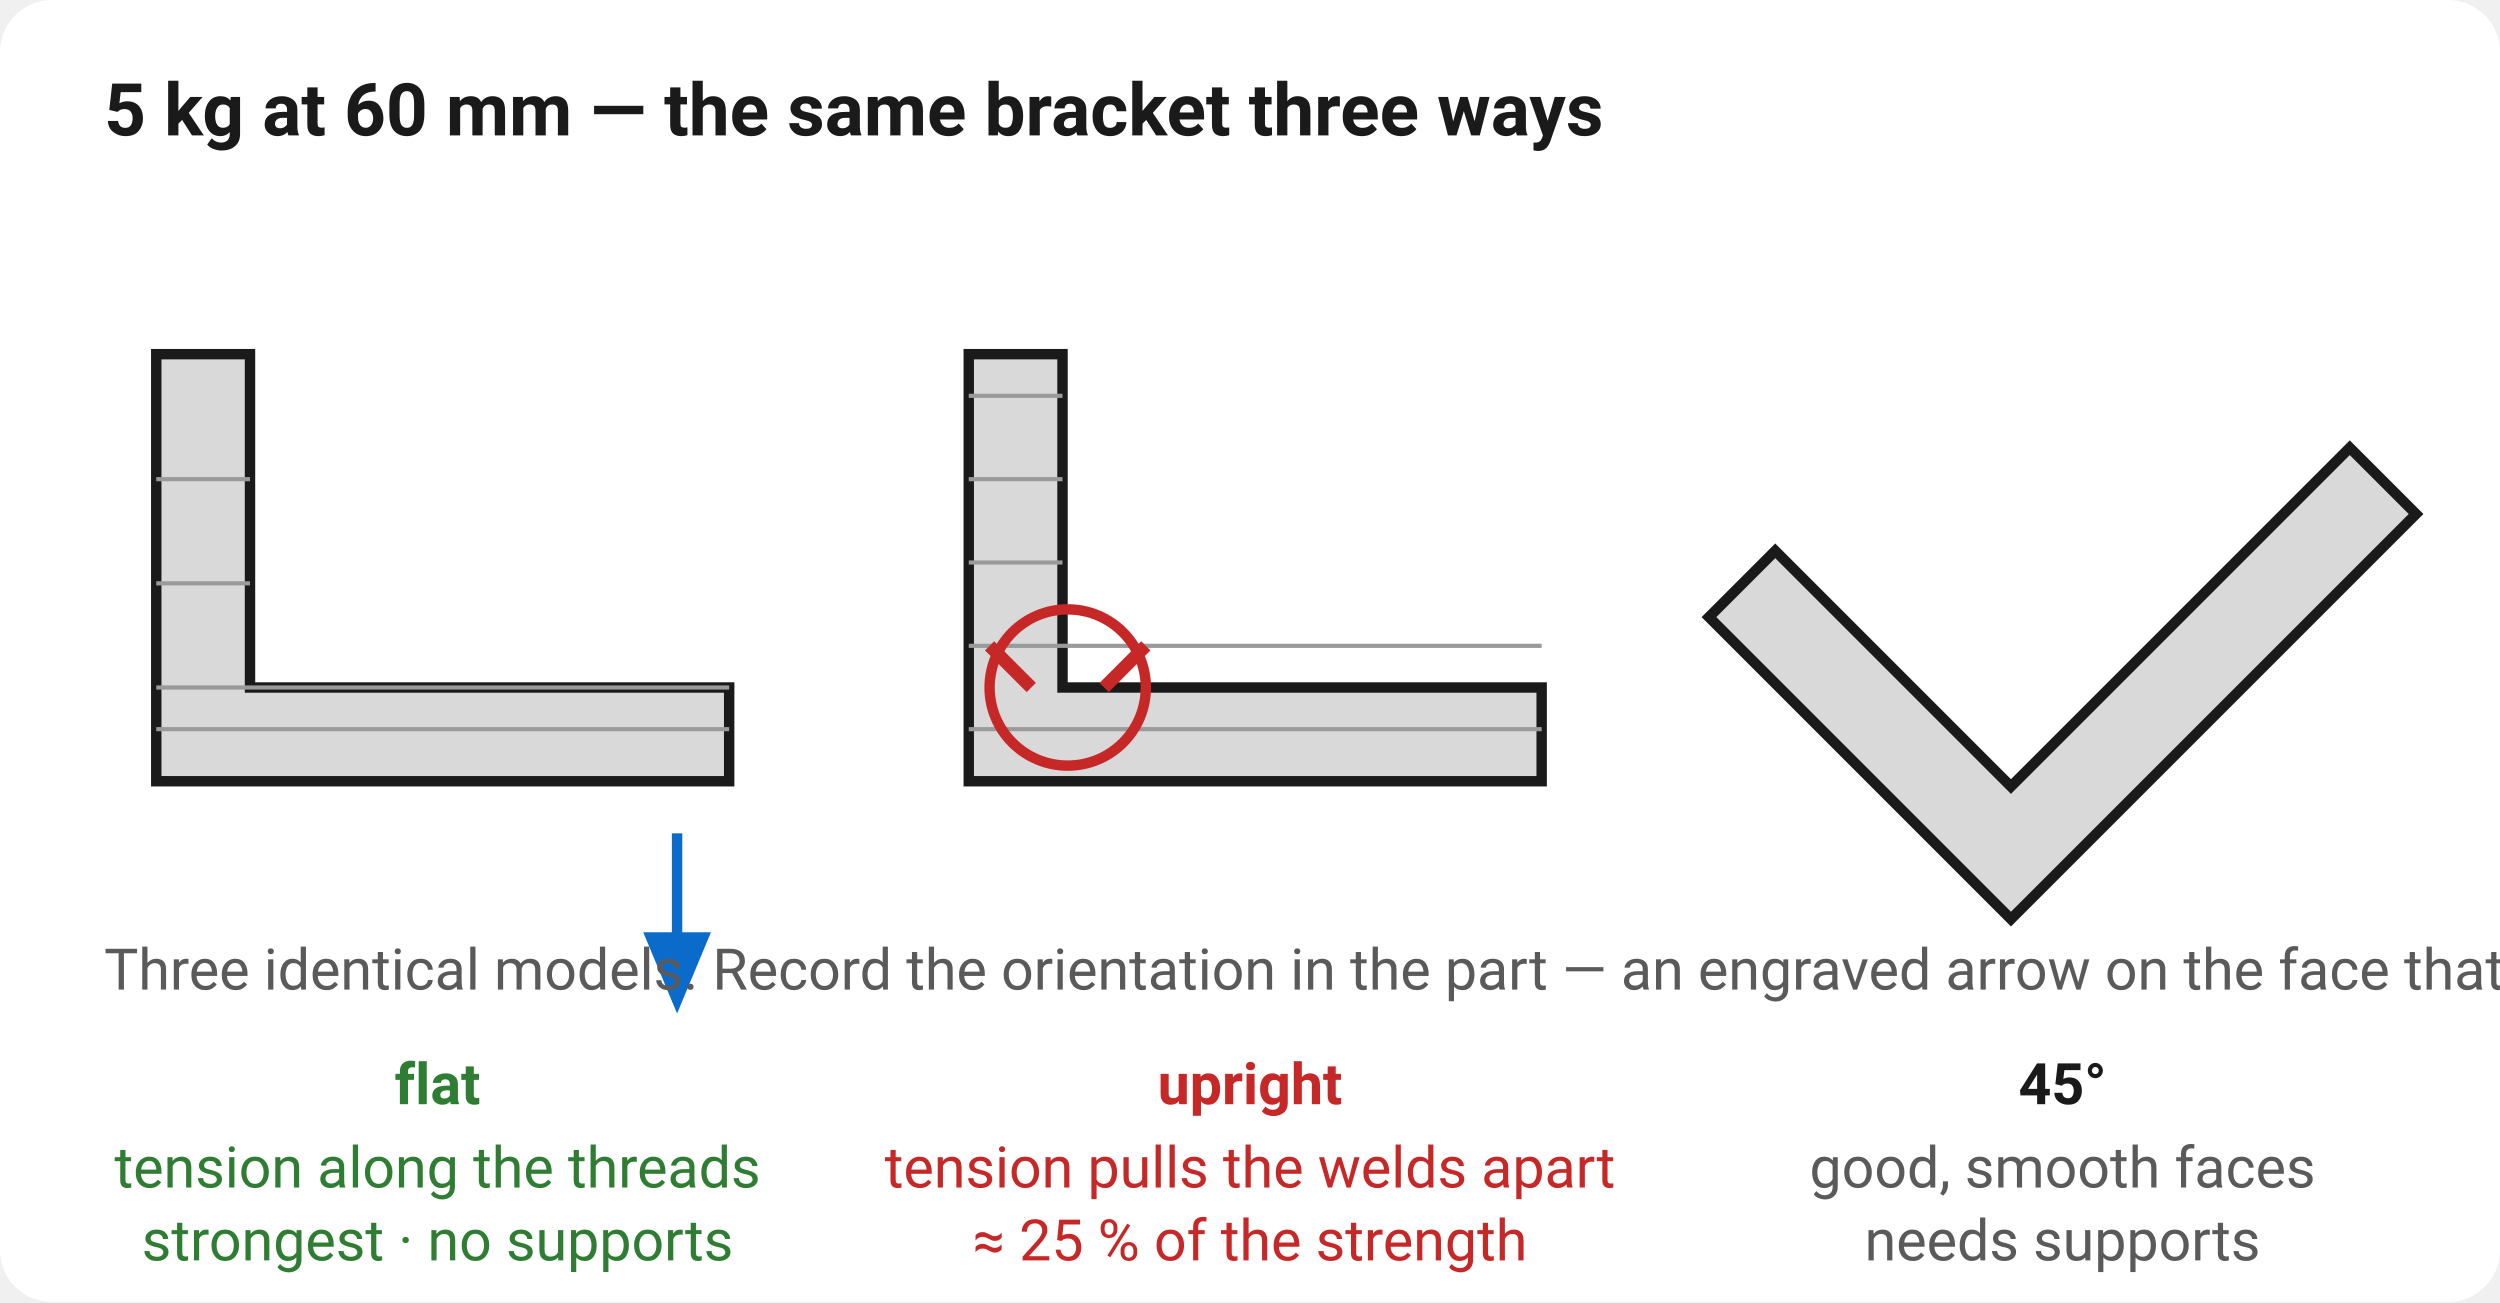
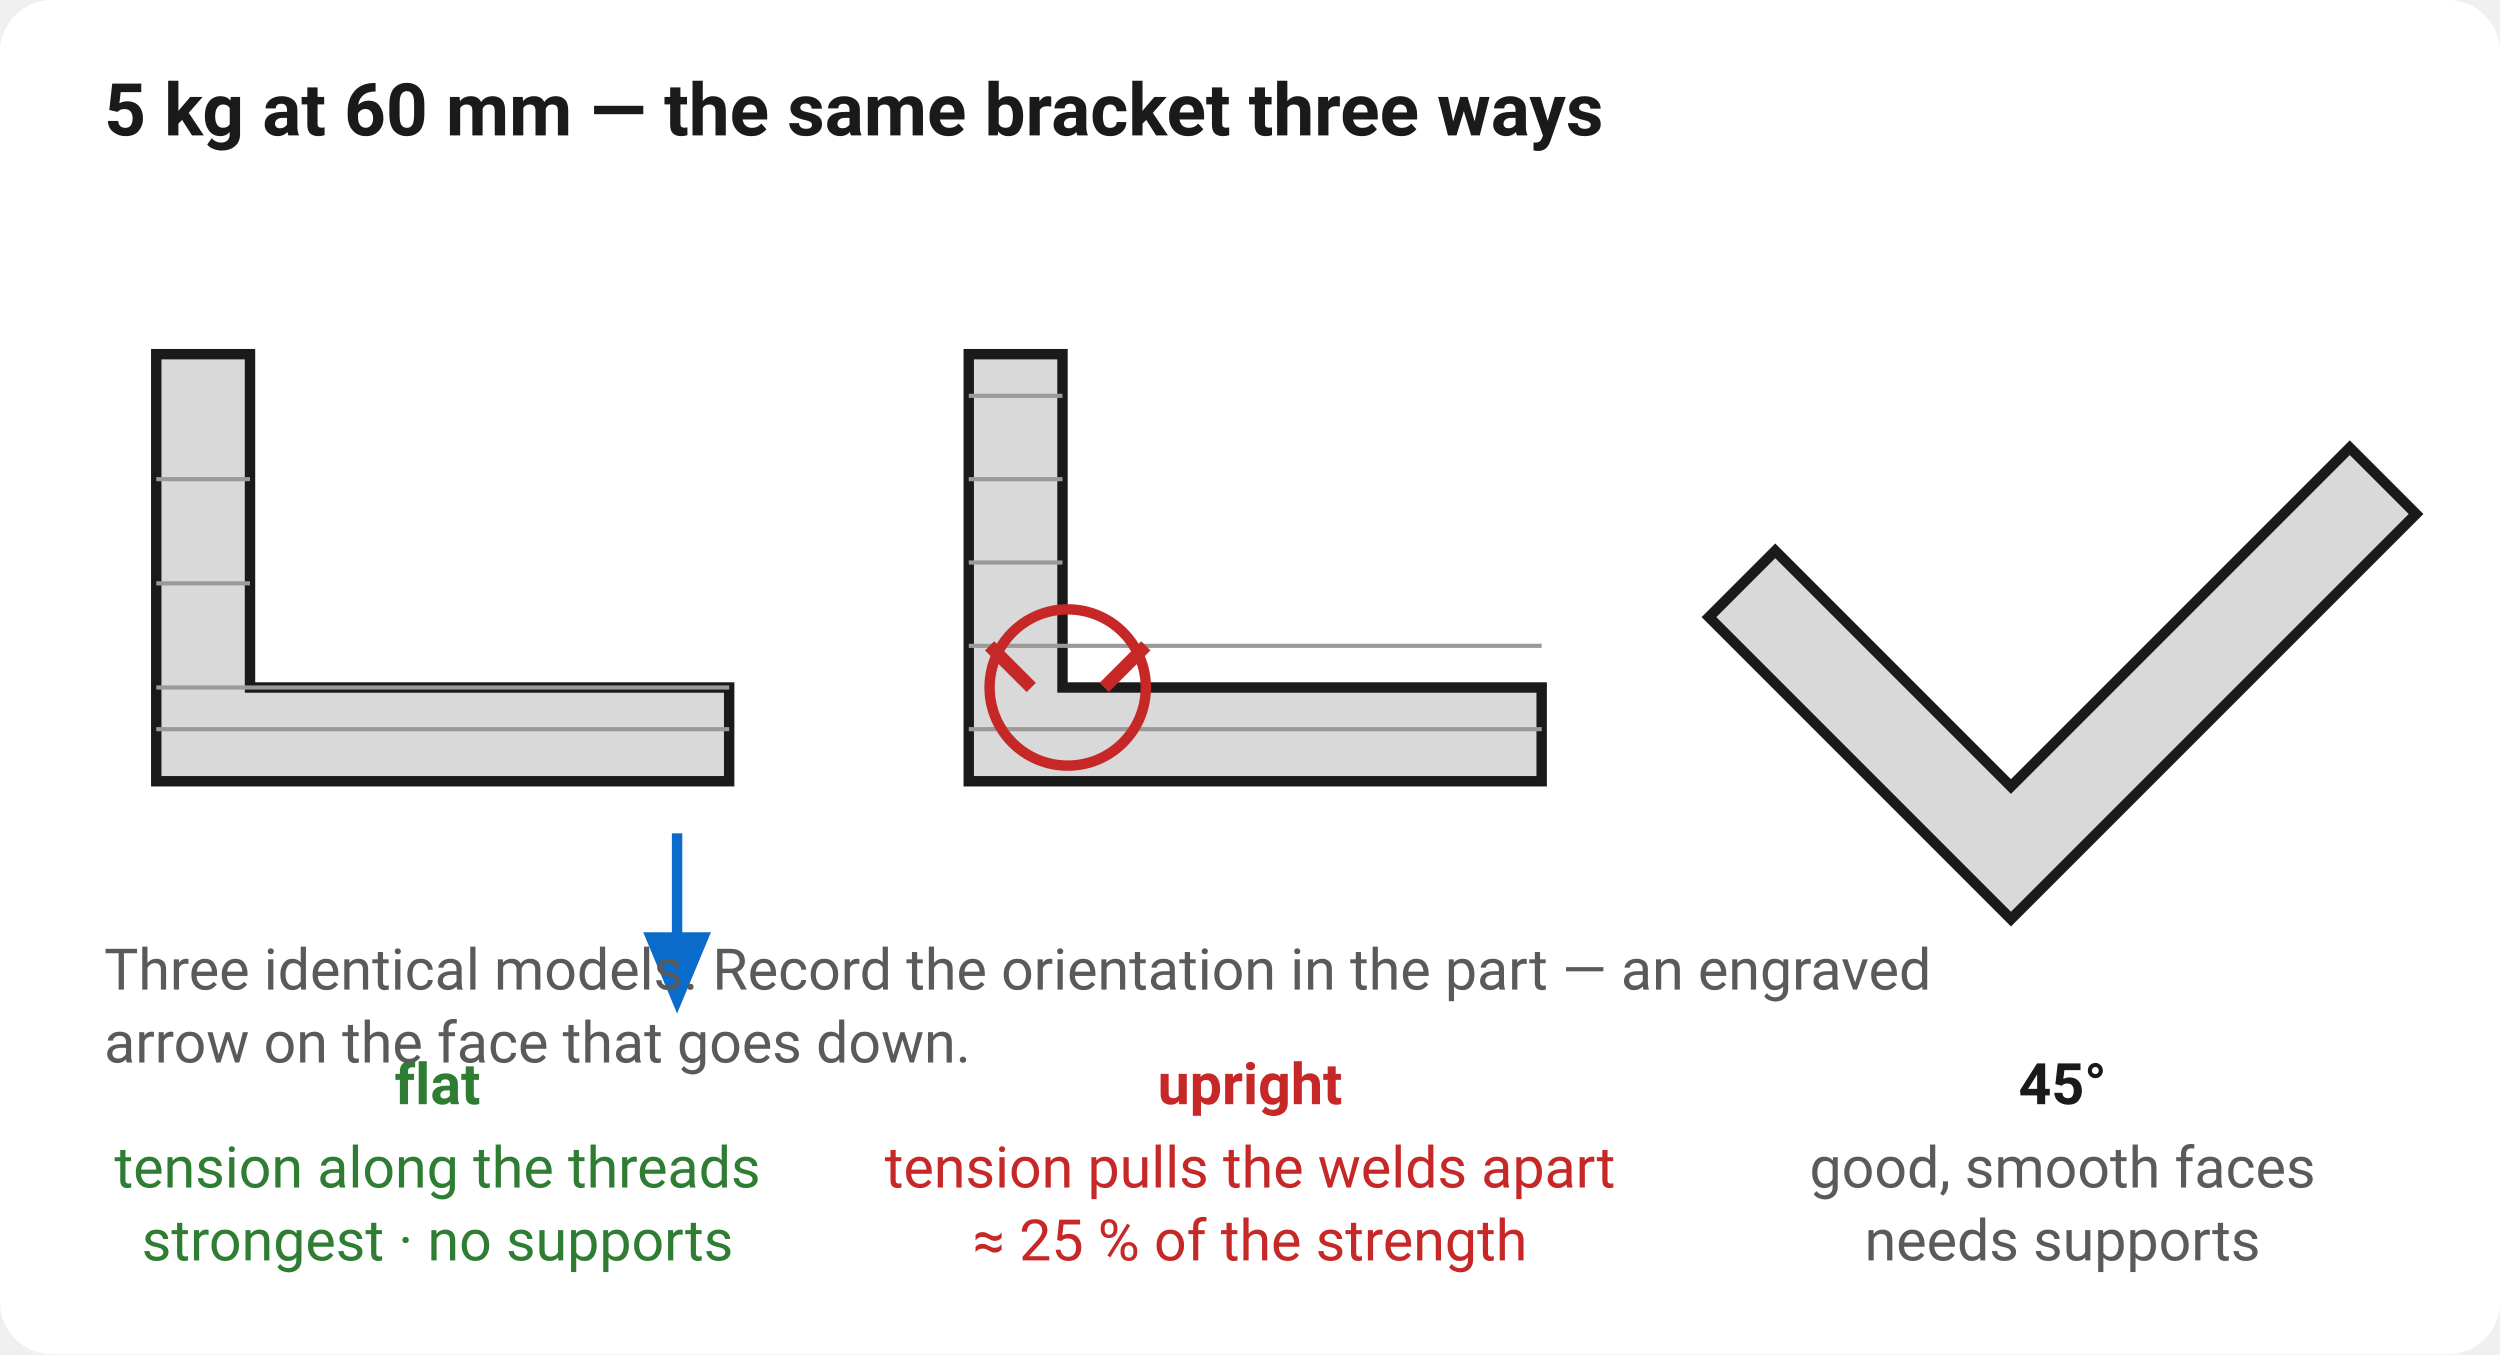
- <svg xmlns="http://www.w3.org/2000/svg" viewBox="0 0 480 250" width="480" height="250" role="img" aria-label="The worked bracket in three orientations with the load path">
-   <rect x="0" y="0" width="480" height="250" rx="10" fill="#ffffff" />
+ <svg xmlns="http://www.w3.org/2000/svg" viewBox="0 0 480 260" width="480" height="260" role="img" aria-label="The worked bracket in three orientations with the load path">
+   <rect x="0" y="0" width="480" height="260" rx="10" fill="#ffffff" />
  <g font-family="system-ui, -apple-system, Segoe UI, Roboto, sans-serif" font-size="11" fill="#1a1a1a">
    <text x="20" y="26" font-size="14" font-weight="600">5 kg at 60 mm — the same bracket three ways</text>
    <g>
      <path d="M30 150 h110 v-18 h-92 v-64 h-18 z" fill="#d9d9d9" stroke="#1a1a1a" stroke-width="2" />
      <g stroke="#9a9a9a" stroke-width="0.8">
        <line x1="30" y1="140" x2="140" y2="140" />
        <line x1="30" y1="132" x2="140" y2="132" />
        <line x1="30" y1="112" x2="48" y2="112" />
        <line x1="30" y1="92" x2="48" y2="92" />
      </g>
      <g stroke="#0b6bcb" stroke-width="2" fill="#0b6bcb">
        <line x1="130" y1="160" x2="130" y2="180" />
        <polygon points="125,180 130,192 135,180" />
      </g>
      <text x="84" y="212" text-anchor="middle" font-weight="600" fill="#2e7d32">flat</text>
      <text x="84" y="228" text-anchor="middle" fill="#2e7d32">tension along the threads</text>
      <text x="84" y="242" text-anchor="middle" fill="#2e7d32">strongest · no supports</text>
    </g>
    <g>
      <path d="M186 150 h110 v-18 h-92 v-64 h-18 z" fill="#d9d9d9" stroke="#1a1a1a" stroke-width="2" />
      <g stroke="#9a9a9a" stroke-width="0.8">
        <line x1="186" y1="140" x2="296" y2="140" />
        <line x1="186" y1="124" x2="296" y2="124" />
        <line x1="186" y1="108" x2="204" y2="108" />
        <line x1="186" y1="92" x2="204" y2="92" />
        <line x1="186" y1="76" x2="204" y2="76" />
      </g>
      <path d="M198 132 l-8 -8 M212 132 l8 -8" stroke="#c62828" stroke-width="2.5" />
      <circle cx="205" cy="132" r="15" fill="none" stroke="#c62828" stroke-width="2" />
      <text x="240" y="212" text-anchor="middle" font-weight="600" fill="#c62828">upright</text>
      <text x="240" y="228" text-anchor="middle" fill="#c62828">tension pulls the welds apart</text>
      <text x="240" y="242" text-anchor="middle" fill="#c62828">≈ 25 % of the strength</text>
    </g>
    <g transform="rotate(-45 396 110)">
      <path d="M342 150 h110 v-18 h-92 v-64 h-18 z" fill="#d9d9d9" stroke="#1a1a1a" stroke-width="2" />
    </g>
    <text x="396" y="212" text-anchor="middle" font-weight="600">45°</text>
    <text x="396" y="228" text-anchor="middle" fill="#5a5a5a">good, smooth faces</text>
    <text x="396" y="242" text-anchor="middle" fill="#5a5a5a">needs supports</text>
-     <text x="20" y="190" font-size="11" fill="#5a5a5a">Three identical models. Record the orientation in the part — an engraved arrow on the face that goes down.</text>
+     <text x="20" y="190" font-size="11" fill="#5a5a5a">Three identical models. Record the orientation in the part — an engraved</text>
+     <text x="20" y="204" font-size="11" fill="#5a5a5a">arrow on the face that goes down.</text>
  </g>
</svg>
